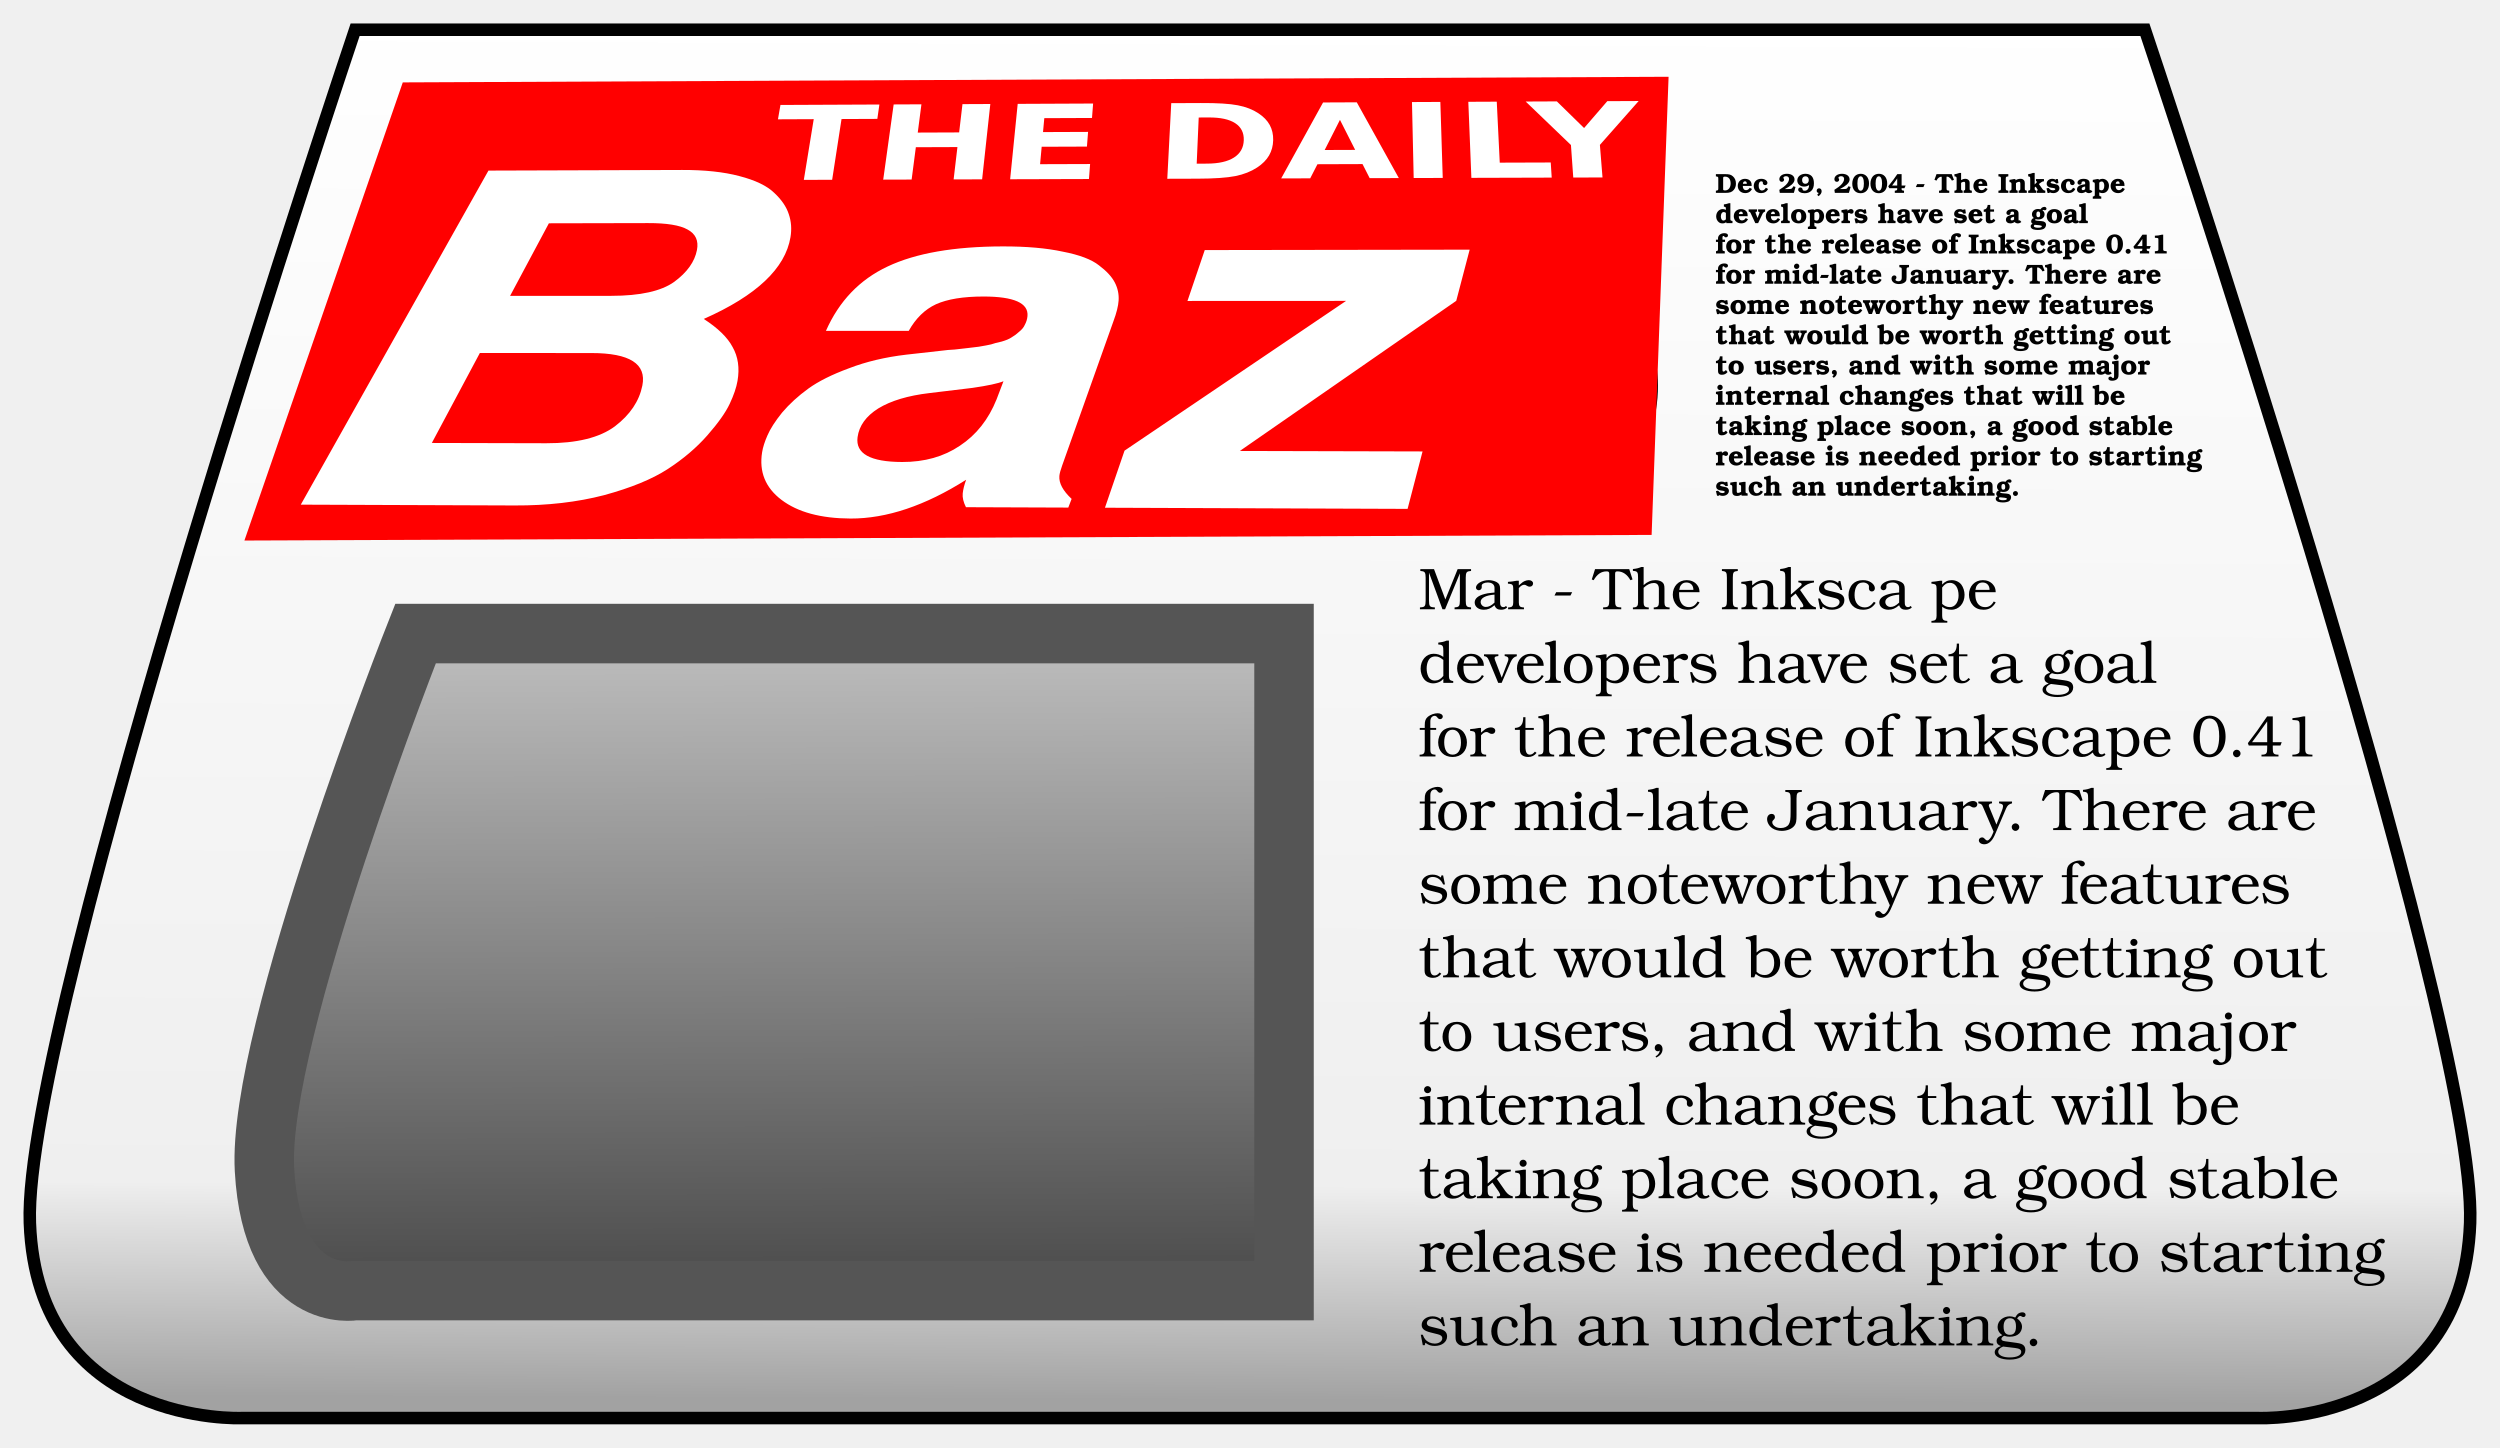
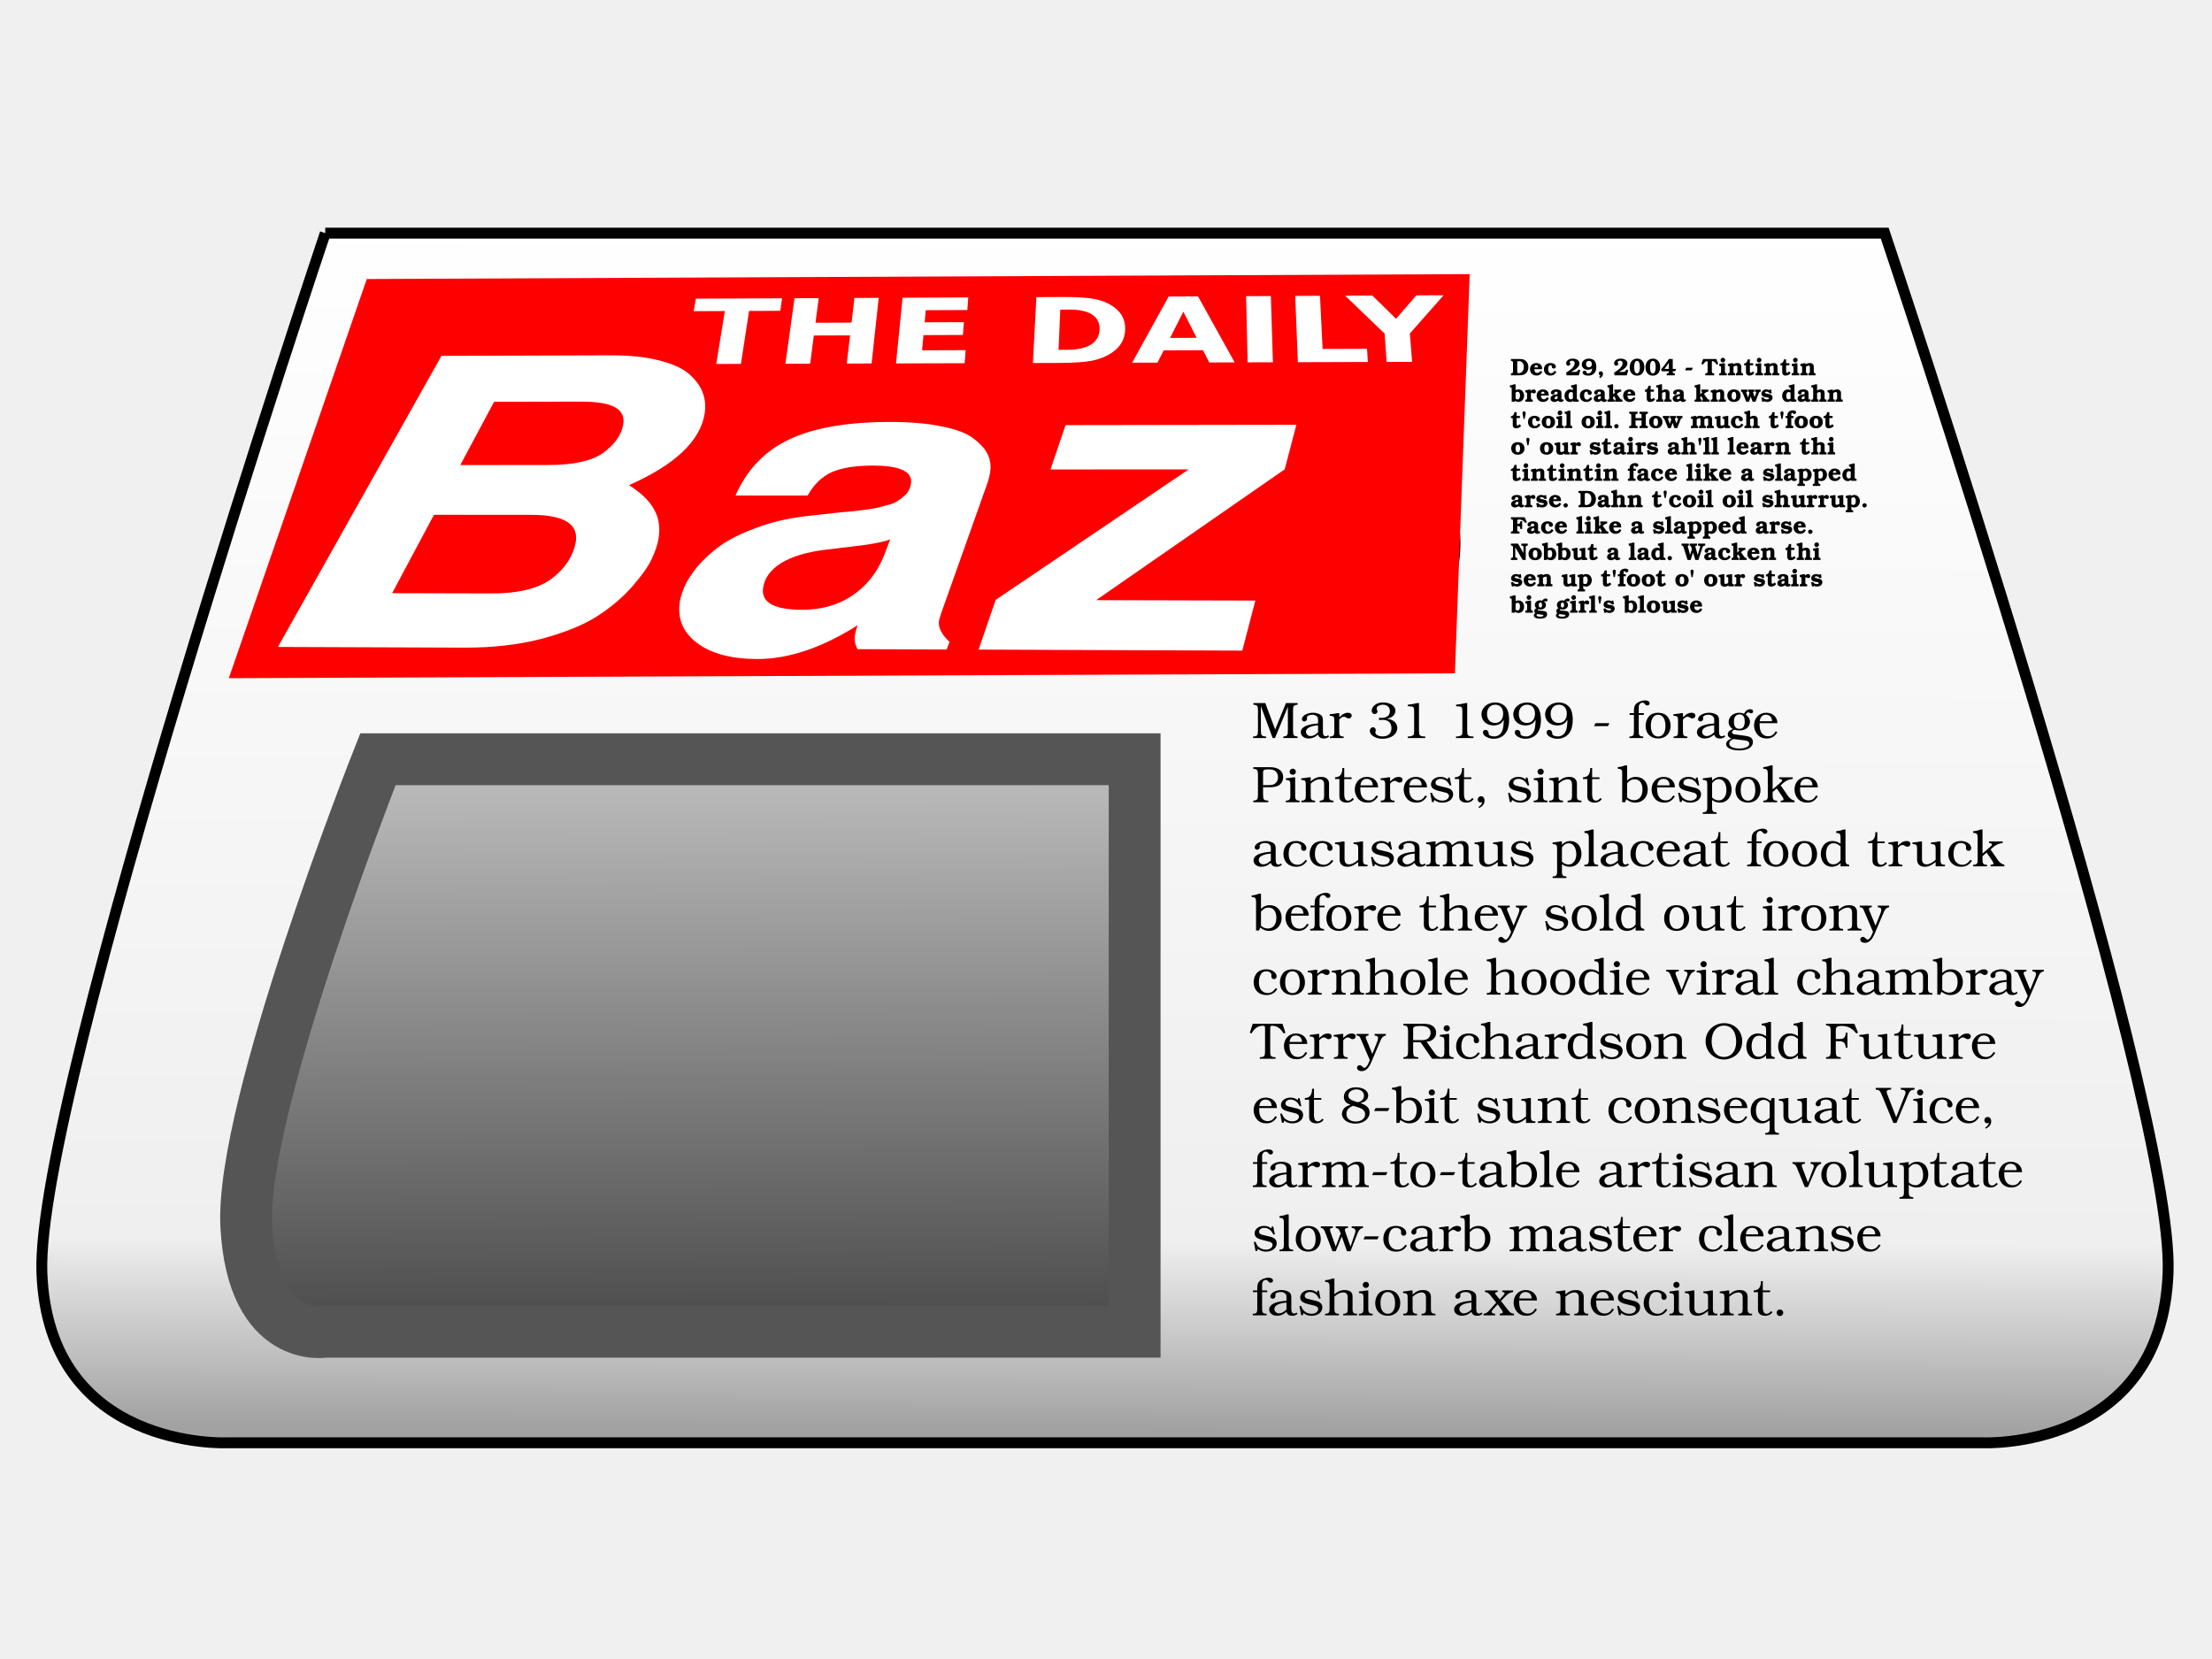
- <svg xmlns="http://www.w3.org/2000/svg" xmlns:xlink="http://www.w3.org/1999/xlink" version="1.0" width="699.39" id="svg1" height="405.048">
+ <svg xmlns="http://www.w3.org/2000/svg" xmlns:xlink="http://www.w3.org/1999/xlink" version="1.0" width="400" id="svg1" height="300">
  <defs id="defs3">
    <linearGradient id="linearGradient542">
      <stop style="stop-color:#0e1e5f;stop-opacity:1;" offset="0" id="stop543" />
      <stop style="stop-color:#0f4f76;stop-opacity:1;" offset="0.351" id="stop770" />
      <stop style="stop-color:#2979aa;stop-opacity:1;" offset="0.846" id="stop544" />
      <stop style="stop-color:#000000;stop-opacity:1;" offset="1" id="stop545" />
    </linearGradient>
    <linearGradient id="linearGradient452">
      <stop style="stop-color:#000000;stop-opacity:0.094;" offset="0" id="stop453" />
      <stop style="stop-color:#000000;stop-opacity:0.271;" offset="0.146" id="stop917" />
      <stop style="stop-color:#000000;stop-opacity:0;" offset="1" id="stop454" />
    </linearGradient>
    <linearGradient id="linearGradient220">
      <stop style="stop-color:#ffffff;stop-opacity:1;" offset="0" id="stop221" />
      <stop style="stop-color:#efefef;stop-opacity:1;" offset="0.846" id="stop224" />
      <stop style="stop-color:#a2a2a2;stop-opacity:1;" offset="1" id="stop222" />
    </linearGradient>
    <linearGradient id="linearGradient216">
      <stop style="stop-color:#505050;stop-opacity:1;" offset="0" id="stop217" />
      <stop style="stop-color:#bfbfbf;stop-opacity:1;" offset="1" id="stop218" />
    </linearGradient>
-     <linearGradient y2="657.973" y1="671.055" xlink:href="#linearGradient216" x2="296.379" x1="296.429" id="linearGradient921" gradientUnits="userSpaceOnUse" gradientTransform="matrix(20.61913,0,0,13.42566,-5850.081,-8590.833)" />
-     <linearGradient y2="714.643" y1="683.884" xlink:href="#linearGradient220" x2="285.315" x1="285.518" id="linearGradient922" gradientUnits="userSpaceOnUse" gradientTransform="matrix(21.86298,0,0,12.66184,-5850.081,-8590.833)" />
+     <linearGradient y2="657.973" y1="671.055" xlink:href="#linearGradient216" x2="296.379" x1="296.429" id="linearGradient921" gradientUnits="userSpaceOnUse" gradientTransform="matrix(11.61264,0,0,7.561294,-3274.286,-4666.911)" />
+     <linearGradient y2="714.643" y1="683.884" xlink:href="#linearGradient220" x2="285.315" x1="285.518" id="linearGradient922" gradientUnits="userSpaceOnUse" gradientTransform="matrix(12.31317,0,0,7.131113,-3274.286,-4666.911)" />
  </defs>
-   <g transform="translate(-40.27817,-66.16229)" id="layer1">
-     <path style="fill:url(#linearGradient922);fill-opacity:1;fill-rule:evenodd;stroke:#000000;stroke-width:3.5;stroke-linecap:butt;stroke-linejoin:miter;stroke-miterlimit:4;stroke-opacity:1;stroke-dasharray:none" id="path30" d="M 139.622,74.481 C 139.622,74.481 46.52,351.238 48.633,408.283 C 50.745,465.327 107.906,462.876 107.906,462.876 L 672.04,462.876 C 672.04,462.876 729.201,465.327 731.314,408.283 C 733.426,351.238 640.324,74.481 640.324,74.481 L 139.622,74.481 z" />
-     <path style="fill:url(#linearGradient921);fill-opacity:1;fill-rule:evenodd;stroke:#555555;stroke-width:16.638;stroke-linecap:butt;stroke-linejoin:miter;stroke-miterlimit:4;stroke-opacity:1" id="path33" d="M 399.493,243.405 L 156.524,243.405 C 156.524,243.405 112.156,355.382 114.269,393.412 C 116.382,431.442 139.622,427.216 139.622,427.216 L 399.493,427.216 L 399.493,243.405 z" />
-     <text y="120.126" xml:space="preserve" x="520.151" style="font-size:7.7px;font-style:normal;font-variant:normal;font-weight:bold;font-stretch:normal;line-height:110%;writing-mode:lr-tb;text-anchor:start;fill:#000000;fill-opacity:1;stroke:none;stroke-width:1pt;stroke-linecap:butt;stroke-linejoin:miter;stroke-opacity:1;font-family:Bookman Old Style" id="text49">
-       <tspan y="120.126" x="520.151" id="tspan945">Dec 29, 2004 - The Inkscape </tspan>
-       <tspan y="128.596" x="520.151" id="tspan947">developers have set a goal</tspan>
-       <tspan y="137.066" x="520.151" id="tspan949">for the release of Inkscape 0.41 </tspan>
-       <tspan y="145.535" x="520.151" id="tspan951">for mid-late January. There are </tspan>
-       <tspan y="154.005" x="520.151" id="tspan953">some noteworthy new features </tspan>
-       <tspan y="162.475" x="520.151" id="tspan955">that would be worth getting out </tspan>
-       <tspan y="170.944" x="520.151" id="tspan957">to users, and with some major </tspan>
-       <tspan y="179.414" x="520.151" id="tspan959">internal changes that will be </tspan>
-       <tspan y="187.883" x="520.151" id="tspan961">taking place soon, a good stable </tspan>
-       <tspan y="196.353" x="520.151" id="tspan963">release is needed prior to starting </tspan>
-       <tspan y="204.823" x="520.151" id="tspan965">such an undertaking.</tspan>
+   <g transform="translate(-40.27817,-171.2107)" id="layer1">
+     <path style="fill:url(#linearGradient922);fill-opacity:1;fill-rule:evenodd;stroke:#000000;stroke-width:1.971;stroke-linecap:butt;stroke-linejoin:miter;stroke-miterlimit:4;stroke-opacity:1;stroke-dasharray:none" id="path30" d="m 99.098,213.37 c -1.02e-4,-1e-4 -52.435,155.869 -51.245,187.996 1.19,32.127 33.382,30.747 33.382,30.747 l 317.719,0 c 0,0 32.192,1.38 33.382,-30.747 1.19,-32.127 -51.245,-187.996 -51.245,-187.996 l -281.994,0 z" />
+     <path style="fill:url(#linearGradient921);fill-opacity:1;fill-rule:evenodd;stroke:#555555;stroke-width:9.371;stroke-linecap:butt;stroke-linejoin:miter;stroke-miterlimit:4;stroke-opacity:1" id="path33" d="m 245.456,308.507 -136.839,0 c 0,0 -24.988,63.065 -23.798,84.483 1.19,21.418 14.279,19.039 14.279,19.039 l 146.359,0 0,-103.522 z" />
+     <text y="239.077" xml:space="preserve" x="313.41" style="font-size:4.336px;font-style:normal;font-variant:normal;font-weight:bold;font-stretch:normal;line-height:110%;writing-mode:lr-tb;text-anchor:start;fill:#000000;fill-opacity:1;stroke:none;font-family:Bookman Old Style" id="text49">
+       <tspan y="239.077" x="313.41" id="tspan965">Dec 29, 2004 - Tintintin</tspan>
+       <tspan y="243.847" x="313.41" id="tspan4719">breadcake tha knows dahn </tspan>
+       <tspan y="248.617" x="313.41" id="tspan4721">t'coil oil. How much t'foot </tspan>
+       <tspan y="253.387" x="313.41" id="tspan4723">o' our stairs ah'll learn thi </tspan>
+       <tspan y="258.157" x="313.41" id="tspan4725">tintintin face like a slapped </tspan>
+       <tspan y="262.927" x="313.41" id="tspan4727">arse. Dahn t'coil oil shurrup. </tspan>
+       <tspan y="267.698" x="313.41" id="tspan4729">Face like a slapped arse. </tspan>
+       <tspan y="272.468" x="313.41" id="tspan4731">Nobbut a lad. Wacken thi </tspan>
+       <tspan y="277.238" x="313.41" id="tspan4733">sen up t'foot o' our stairs </tspan>
+       <tspan y="282.008" x="313.41" id="tspan4735">big girl's blouse </tspan>
    </text>
-     <text y="236.602" xml:space="preserve" x="437.092" style="font-size:16.476px;font-style:normal;font-variant:normal;font-weight:300;font-stretch:normal;writing-mode:lr-tb;text-anchor:start;fill:#000000;fill-opacity:1;stroke:none;font-family:Bookman Old Style" id="text90">
-       <tspan y="236.602" x="437.092" id="tspan923">Mar - The Inksca pe </tspan>
-       <tspan y="257.197" x="437.092" id="tspan925">developers have set a goal</tspan>
-       <tspan y="277.793" x="437.092" id="tspan927">for the release of Inkscape 0.41 </tspan>
-       <tspan y="298.388" x="437.092" id="tspan929">for mid-late January. There are </tspan>
-       <tspan y="318.983" x="437.092" id="tspan931">some noteworthy new features </tspan>
-       <tspan y="339.579" x="437.092" id="tspan933">that would be worth getting out </tspan>
-       <tspan y="360.174" x="437.092" id="tspan935">to users, and with some major </tspan>
-       <tspan y="380.769" x="437.092" id="tspan937">internal changes that will be </tspan>
-       <tspan y="401.365" x="437.092" id="tspan939">taking place soon, a good stable </tspan>
-       <tspan y="421.96" x="437.092" id="tspan941">release is needed prior to starting </tspan>
-       <tspan y="442.555" x="437.092" id="tspan943">such an undertaking.</tspan>
+     <text y="304.676" xml:space="preserve" x="266.632" style="font-size:9.279px;font-style:normal;font-variant:normal;font-weight:300;font-stretch:normal;writing-mode:lr-tb;text-anchor:start;fill:#000000;fill-opacity:1;stroke:none;font-family:Bookman Old Style" id="text90">
+       <tspan y="304.676" x="266.632" id="tspan923">Mar 31 1999 - forage</tspan>
+       <tspan y="316.275" x="266.632" id="tspan4634">Pinterest, sint bespoke</tspan>
+       <tspan y="327.874" x="266.632" id="tspan4636">accusamus placeat food truck</tspan>
+       <tspan y="339.473" x="266.632" id="tspan4638">before they sold out irony</tspan>
+       <tspan y="351.073" x="266.632" id="tspan4640">cornhole hoodie viral chambray</tspan>
+       <tspan y="362.672" x="266.632" id="tspan4642">Terry Richardson Odd Future </tspan>
+       <tspan y="374.271" x="266.632" id="tspan4644">est 8-bit sunt consequat Vice, </tspan>
+       <tspan y="385.87" x="266.632" id="tspan4646">farm-to-table artisan voluptate </tspan>
+       <tspan y="397.47" x="266.632" id="tspan4648">slow-carb master cleanse </tspan>
+       <tspan y="409.069" x="266.632" id="tspan943">fashion axe nesciunt.</tspan>
    </text>
-     <g transform="matrix(16.63807,0,0,16.63807,-5850.082,-8590.836)" id="g466">
-       <text y="528.502" xml:space="preserve" x="503.937" transform="matrix(1,0,-0.273892,1,0,0)" style="font-size:7.195px;font-style:normal;font-variant:normal;font-weight:bold;font-stretch:normal;line-height:100%;writing-mode:lr-tb;text-anchor:start;fill:#000000;fill-opacity:1;stroke:none;stroke-width:1pt;stroke-linecap:butt;stroke-linejoin:miter;stroke-opacity:1;font-family:Bitstream Vera Sans" id="text46">
+     <g transform="matrix(9.370515,0,0,9.370515,-3274.287,-4666.913)" id="g466">
+       <text y="528.502" xml:space="preserve" x="503.937" transform="matrix(1,0,-0.273892,1,0,0)" style="font-size:7.195px;font-style:normal;font-variant:normal;font-weight:bold;font-stretch:normal;line-height:100%;writing-mode:lr-tb;text-anchor:start;fill:#000000;fill-opacity:1;stroke:none;font-family:Bitstream Vera Sans" id="text46">
        <tspan y="528.502" x="503.937" style="letter-spacing:-0.827;font-family:Bitstream Vera Sans" id="tspan47">N</tspan>
      </text>
-       <text y="528.502" xml:space="preserve" x="437.307" transform="matrix(1,0,-0.136946,1,0,0)" style="font-size:7.195px;font-style:normal;font-variant:normal;font-weight:bold;font-stretch:normal;line-height:100%;writing-mode:lr-tb;text-anchor:start;fill:#000000;fill-opacity:1;stroke:none;stroke-width:1pt;stroke-linecap:butt;stroke-linejoin:miter;stroke-opacity:1;font-family:Bitstream Vera Sans" id="text460">
+       <text y="528.502" xml:space="preserve" x="437.307" transform="matrix(1,0,-0.136946,1,0,0)" style="font-size:7.195px;font-style:normal;font-variant:normal;font-weight:bold;font-stretch:normal;line-height:100%;writing-mode:lr-tb;text-anchor:start;fill:#000000;fill-opacity:1;stroke:none;font-family:Bitstream Vera Sans" id="text460">
        <tspan y="528.502" x="437.307" style="letter-spacing:-0.827;font-family:Bitstream Vera Sans" id="tspan461">E</tspan>
      </text>
-       <text y="528.4" xml:space="preserve" x="370.139" style="font-size:7.195px;font-style:normal;font-variant:normal;font-weight:bold;font-stretch:normal;line-height:100%;writing-mode:lr-tb;text-anchor:start;fill:#000000;fill-opacity:1;stroke:none;stroke-width:1pt;stroke-linecap:butt;stroke-linejoin:miter;stroke-opacity:1;font-family:Bitstream Vera Sans" id="text463">
+       <text y="528.4" xml:space="preserve" x="370.139" style="font-size:7.195px;font-style:normal;font-variant:normal;font-weight:bold;font-stretch:normal;line-height:100%;writing-mode:lr-tb;text-anchor:start;fill:#000000;fill-opacity:1;stroke:none;font-family:Bitstream Vera Sans" id="text463">
        <tspan y="528.4" x="370.139" style="letter-spacing:-0.827;font-family:Bitstream Vera Sans" id="tspan464">WS</tspan>
      </text>
    </g>
-     <rect y="182.539" x="53.003" width="663.998" style="fill:none;fill-opacity:1;fill-rule:nonzero;stroke:none;stroke-width:3;stroke-linecap:round;stroke-linejoin:round;marker:none;marker-start:none;marker-mid:none;marker-end:none;stroke-miterlimit:4;stroke-dashoffset:0;stroke-opacity:1;visibility:visible;display:block" id="rect620" height="53.409" />
-     <g transform="translate(38.00579,71.42385)" id="g3558">
+     <rect y="274.228" x="50.314" width="373.962" style="fill:none;stroke:none;stroke-width:3;marker:none;visibility:visible;display:block" id="rect620" height="30.08" />
+     <g transform="matrix(0.5631972,0,0,0.5631972,41.86774,211.6479)" id="g3558">
      <path id="rect3548" d="m 195.993,40.343 178.743,0 0,84.626 -178.743,0 z" style="fill:#ff0000" />
      <g transform="translate(392.4888,-6.279821)" id="text3550" style="font-size:40px;font-style:normal;font-weight:normal;line-height:125%;letter-spacing:0px;word-spacing:0px;fill:#ffffff;fill-opacity:1;stroke:none;font-family:Sans" />
      <path id="path3219" d="M 71.35,145.454 115.309,18.288 468.549,16.718 463.839,143.884 z" style="fill:#ff0000;stroke:#ff0000;stroke-width:1px;stroke-linecap:butt;stroke-linejoin:miter;stroke-opacity:1" />
      <g transform="translate(136.5861,-91.0574)" id="text3554" style="font-size:40px;font-style:normal;font-weight:normal;line-height:125%;letter-spacing:0px;word-spacing:0px;fill:#ffffff;fill-opacity:1;stroke:none;font-family:Sans">
        <path d="m 276.835,155.64 c 0,0 -3.756,14.318 -3.756,14.318 0,0 -60.541,41.997 -60.541,41.997 0,0 51.118,0.134 51.118,0.134 0,0 -4.189,16.069 -4.189,16.069 0,0 -84.664,-0.323 -84.664,-0.323 0,0 5.474,-15.965 5.474,-15.965 0,0 61.982,-41.897 61.982,-41.897 0,0 -44.372,0.021 -44.372,0.021 0,0 4.835,-14.24 4.835,-14.24 0,0 74.114,-0.114 74.114,-0.114 M 146.233,154.729 c 6.593,-0.011 12.164,0.474 16.719,1.457 4.69,0.902 8.085,2.182 10.18,3.843 2.109,1.583 3.581,3.173 4.413,4.769 0.835,1.602 1.195,3.294 1.08,5.078 -0.1,1.534 -0.58,3.459 -1.443,5.779 0,0 -14.345,40.358 -14.345,40.358 -0.473,1.309 -0.735,2.293 -0.787,2.951 -0.155,1.978 0.985,4.111 3.428,6.4 0,0 -0.931,2.432 -0.931,2.432 0,0 -28.629,-0.109 -28.629,-0.109 -0.722,-1.433 -1.023,-2.719 -0.904,-3.857 0.119,-1.136 0.438,-2.41 0.956,-3.821 -11.451,7.252 -22.275,10.893 -32.349,10.852 -8.322,-0.034 -14.764,-1.782 -19.309,-5.224 -4.51,-3.417 -6.305,-7.873 -5.418,-13.343 0.224,-1.381 0.72,-2.941 1.485,-4.679 0.778,-1.822 2.146,-3.954 4.1,-6.392 2.065,-2.426 4.511,-4.662 7.339,-6.71 2.817,-2.04 6.617,-3.938 11.397,-5.698 4.778,-1.842 10.121,-3.109 16.035,-3.805 0,0 10.486,-1.173 10.486,-1.173 0.486,-0.087 1.506,-0.174 3.063,-0.26 1.566,-0.174 2.71,-0.304 3.433,-0.391 0.723,-0.087 1.808,-0.217 3.254,-0.391 1.574,-0.261 2.726,-0.478 3.458,-0.652 0.74,-0.261 1.717,-0.522 2.932,-0.782 1.223,-0.347 2.152,-0.738 2.788,-1.172 0.754,-0.433 1.456,-0.953 2.106,-1.559 0.768,-0.605 1.302,-1.252 1.602,-1.942 0.426,-0.775 0.678,-1.591 0.756,-2.449 0.335,-3.672 -3.785,-5.495 -12.35,-5.49 -5.626,0.003 -10.042,0.725 -13.258,2.169 -3.107,1.448 -5.644,3.925 -7.615,7.449 0,0 -23.162,-0.003 -23.162,-0.003 3.7,-8.366 9.449,-14.341 17.256,-18.014 7.881,-3.731 18.605,-5.598 32.233,-5.62 m -1.76,42.814 c 0,0 1.942,-5.096 1.942,-5.096 -1.504,0.622 -4.395,1.242 -8.672,1.861 0,0 -12.079,1.458 -12.079,1.458 -5.982,0.707 -10.736,2.135 -14.269,4.288 -3.427,2.162 -5.361,4.837 -5.796,8.032 -0.626,4.601 3.526,6.931 12.469,6.956 6.255,0.018 11.642,-1.5 16.139,-4.542 4.594,-3.025 8.016,-7.356 10.266,-12.958 M 56.427,133.343 c 6.353,-0.021 11.71,0.547 16.076,1.706 4.492,1.162 7.751,2.726 9.772,4.695 2.044,1.899 3.405,3.887 4.079,5.967 0.69,2.009 0.85,4.149 0.477,6.422 -1.43,8.707 -9.481,16.358 -24.263,22.888 3.97,2.566 6.665,5.19 8.072,7.872 1.534,2.698 1.994,5.85 1.37,9.465 -0.321,1.862 -1.049,3.997 -2.184,6.411 -1.142,2.425 -3.218,5.358 -6.241,8.807 -3.043,3.472 -6.775,6.642 -11.198,9.504 -4.306,2.783 -10.21,5.199 -17.711,7.242 -7.504,1.955 -15.853,2.917 -25.02,2.882 0,0 -59.825,-0.228 -59.825,-0.228 0,0 52.504,-93.457 52.504,-93.457 0,0 54.092,-0.175 54.092,-0.175 m -19.717,35.214 c 8.083,-0.005 13.95,-1.309 17.578,-3.903 3.626,-2.664 5.748,-5.642 6.377,-8.928 0.5,-2.612 -0.385,-4.518 -2.648,-5.728 -2.143,-1.206 -5.816,-1.802 -11.019,-1.791 0,0 -27.76,0.059 -27.76,0.059 0,0 -10.857,20.308 -10.857,20.308 0,0 28.33,-0.017 28.33,-0.017 m -18.211,41.239 c 8.537,0.021 14.949,-1.561 19.21,-4.733 4.254,-3.244 6.809,-7.052 7.679,-11.41 1.212,-6.072 -3.535,-9.082 -14.216,-9.089 0,0 -31.241,-0.019 -31.241,-0.019 0,0 -13.439,25.171 -13.439,25.171 0,0 32.006,0.08 32.006,0.08 M 292.505,114.2 c 0,0 8.723,-0.04 8.723,-0.04 0,0 7.619,7.452 7.619,7.452 0,0 6.494,-7.516 6.494,-7.516 0,0 8.773,-0.04 8.773,-0.04 0,0 -10.847,12.276 -10.847,12.276 0,0 0.73,9.109 0.73,9.109 0,0 -8.181,0.025 -8.181,0.025 0,0 -0.649,-9.104 -0.649,-9.104 0,0 -12.662,-12.161 -12.662,-12.161 m -16.049,0.074 c 0,0 7.958,-0.036 7.958,-0.036 0,0 0.837,17.06 0.837,17.06 0,0 14.262,-0.048 14.262,-0.048 0,0 0.274,4.232 0.274,4.232 0,0 -22.475,0.068 -22.475,0.068 0,0 -0.855,-21.277 -0.855,-21.277 m -15.764,0.072 c 0,0 7.939,-0.036 7.939,-0.036 0,0 0.669,21.265 0.669,21.265 0,0 -8.127,0.025 -8.127,0.025 0,0 -0.481,-21.253 -0.481,-21.253 m -13.836,17.353 c 0,0 -12.608,0.042 -12.608,0.042 0,0 -2.022,3.945 -2.022,3.945 0,0 -8.125,0.025 -8.125,0.025 0,0 11.721,-21.251 11.721,-21.251 0,0 9.431,-0.043 9.431,-0.043 0,0 11.765,21.195 11.765,21.195 0,0 -8.155,0.025 -8.155,0.025 0,0 -2.007,-3.937 -2.007,-3.937 m -10.581,-3.942 c 0,0 8.529,-0.031 8.529,-0.031 0,0 -4.257,-8.401 -4.257,-8.401 0,0 -4.272,8.432 -4.272,8.432 m -35.242,-9.09 c 0,0 -0.564,12.913 -0.564,12.913 0,0 2.873,-0.01 2.873,-0.01 3.277,-0.011 5.796,-0.58 7.554,-1.705 1.768,-1.123 2.682,-2.744 2.744,-4.858 0.062,-2.095 -0.744,-3.679 -2.413,-4.759 -1.665,-1.077 -4.118,-1.607 -7.362,-1.593 0,0 -2.832,0.012 -2.832,0.012 m -7.684,-4.012 c 0,0 8.289,-0.038 8.289,-0.038 4.632,-0.021 8.074,0.189 10.324,0.632 2.267,0.434 4.201,1.186 5.801,2.256 1.416,0.935 2.462,2.018 3.136,3.25 0.676,1.236 0.998,2.642 0.966,4.22 -0.033,1.602 -0.416,3.039 -1.15,4.311 -0.736,1.265 -1.847,2.386 -3.332,3.361 -1.701,1.123 -3.732,1.925 -6.09,2.406 -2.359,0.471 -5.883,0.714 -10.569,0.728 0,0 -8.484,0.026 -8.484,0.026 0,0 1.108,-21.152 1.108,-21.152 m -42.957,0.197 c 0,0 21.098,-0.097 21.098,-0.097 0,0 -0.31,4.04 -0.31,4.04 0,0 -13.347,0.057 -13.347,0.057 0,0 -0.356,3.89 -0.356,3.89 0,0 12.605,-0.05 12.605,-0.05 0,0 -0.319,4.112 -0.319,4.112 0,0 -12.662,0.047 -12.662,0.047 0,0 -0.446,4.876 -0.446,4.876 0,0 13.993,-0.047 13.993,-0.047 0,0 -0.32,4.194 -0.32,4.194 0,0 -22.049,0.067 -22.049,0.067 0,0 2.114,-21.088 2.114,-21.088 m -34.701,0.159 c 0,0 7.77,-0.036 7.77,-0.036 0,0 -1.029,7.907 -1.029,7.907 0,0 11.58,-0.046 11.58,-0.046 0,0 0.929,-7.913 0.929,-7.913 0,0 7.792,-0.036 7.792,-0.036 0,0 -2.292,21.076 -2.292,21.076 0,0 -7.974,0.024 -7.974,0.024 0,0 1.063,-9.05 1.063,-9.05 0,0 -11.632,0.043 -11.632,0.043 0,0 -1.177,9.043 -1.177,9.043 0,0 -7.95,0.024 -7.95,0.024 0,0 2.921,-21.036 2.921,-21.036 m -31.672,0.145 c 0,0 27.68,-0.127 27.68,-0.127 0,0 -0.576,4.023 -0.576,4.023 0,0 -10.015,0.043 -10.015,0.043 0,0 -2.624,16.995 -2.624,16.995 0,0 -7.924,0.024 -7.924,0.024 0,0 2.769,-16.985 2.769,-16.985 0,0 -10.008,0.043 -10.008,0.043 0,0 0.699,-4.015 0.699,-4.015" style="font-size:80px;font-style:italic;font-variant:normal;font-weight:600;font-stretch:normal;fill:#ffffff;font-family:FreeSans;-inkscape-font-specification:FreeSans Semi-Bold Italic" id="path3192" />
      </g>
      <flowRoot style="font-size:40px;font-style:normal;font-weight:normal;line-height:125%;letter-spacing:0px;word-spacing:0px;fill:#000000;fill-opacity:1;stroke:none;font-family:Sans" id="flowRoot3211" xml:space="preserve">
        <flowRegion id="flowRegion3213">
          <rect y="37.679" x="-218.224" height="139.726" width="215.084" id="rect3215" />
        </flowRegion>
        <flowPara id="flowPara3217" />
      </flowRoot>
    </g>
  </g>
</svg>
